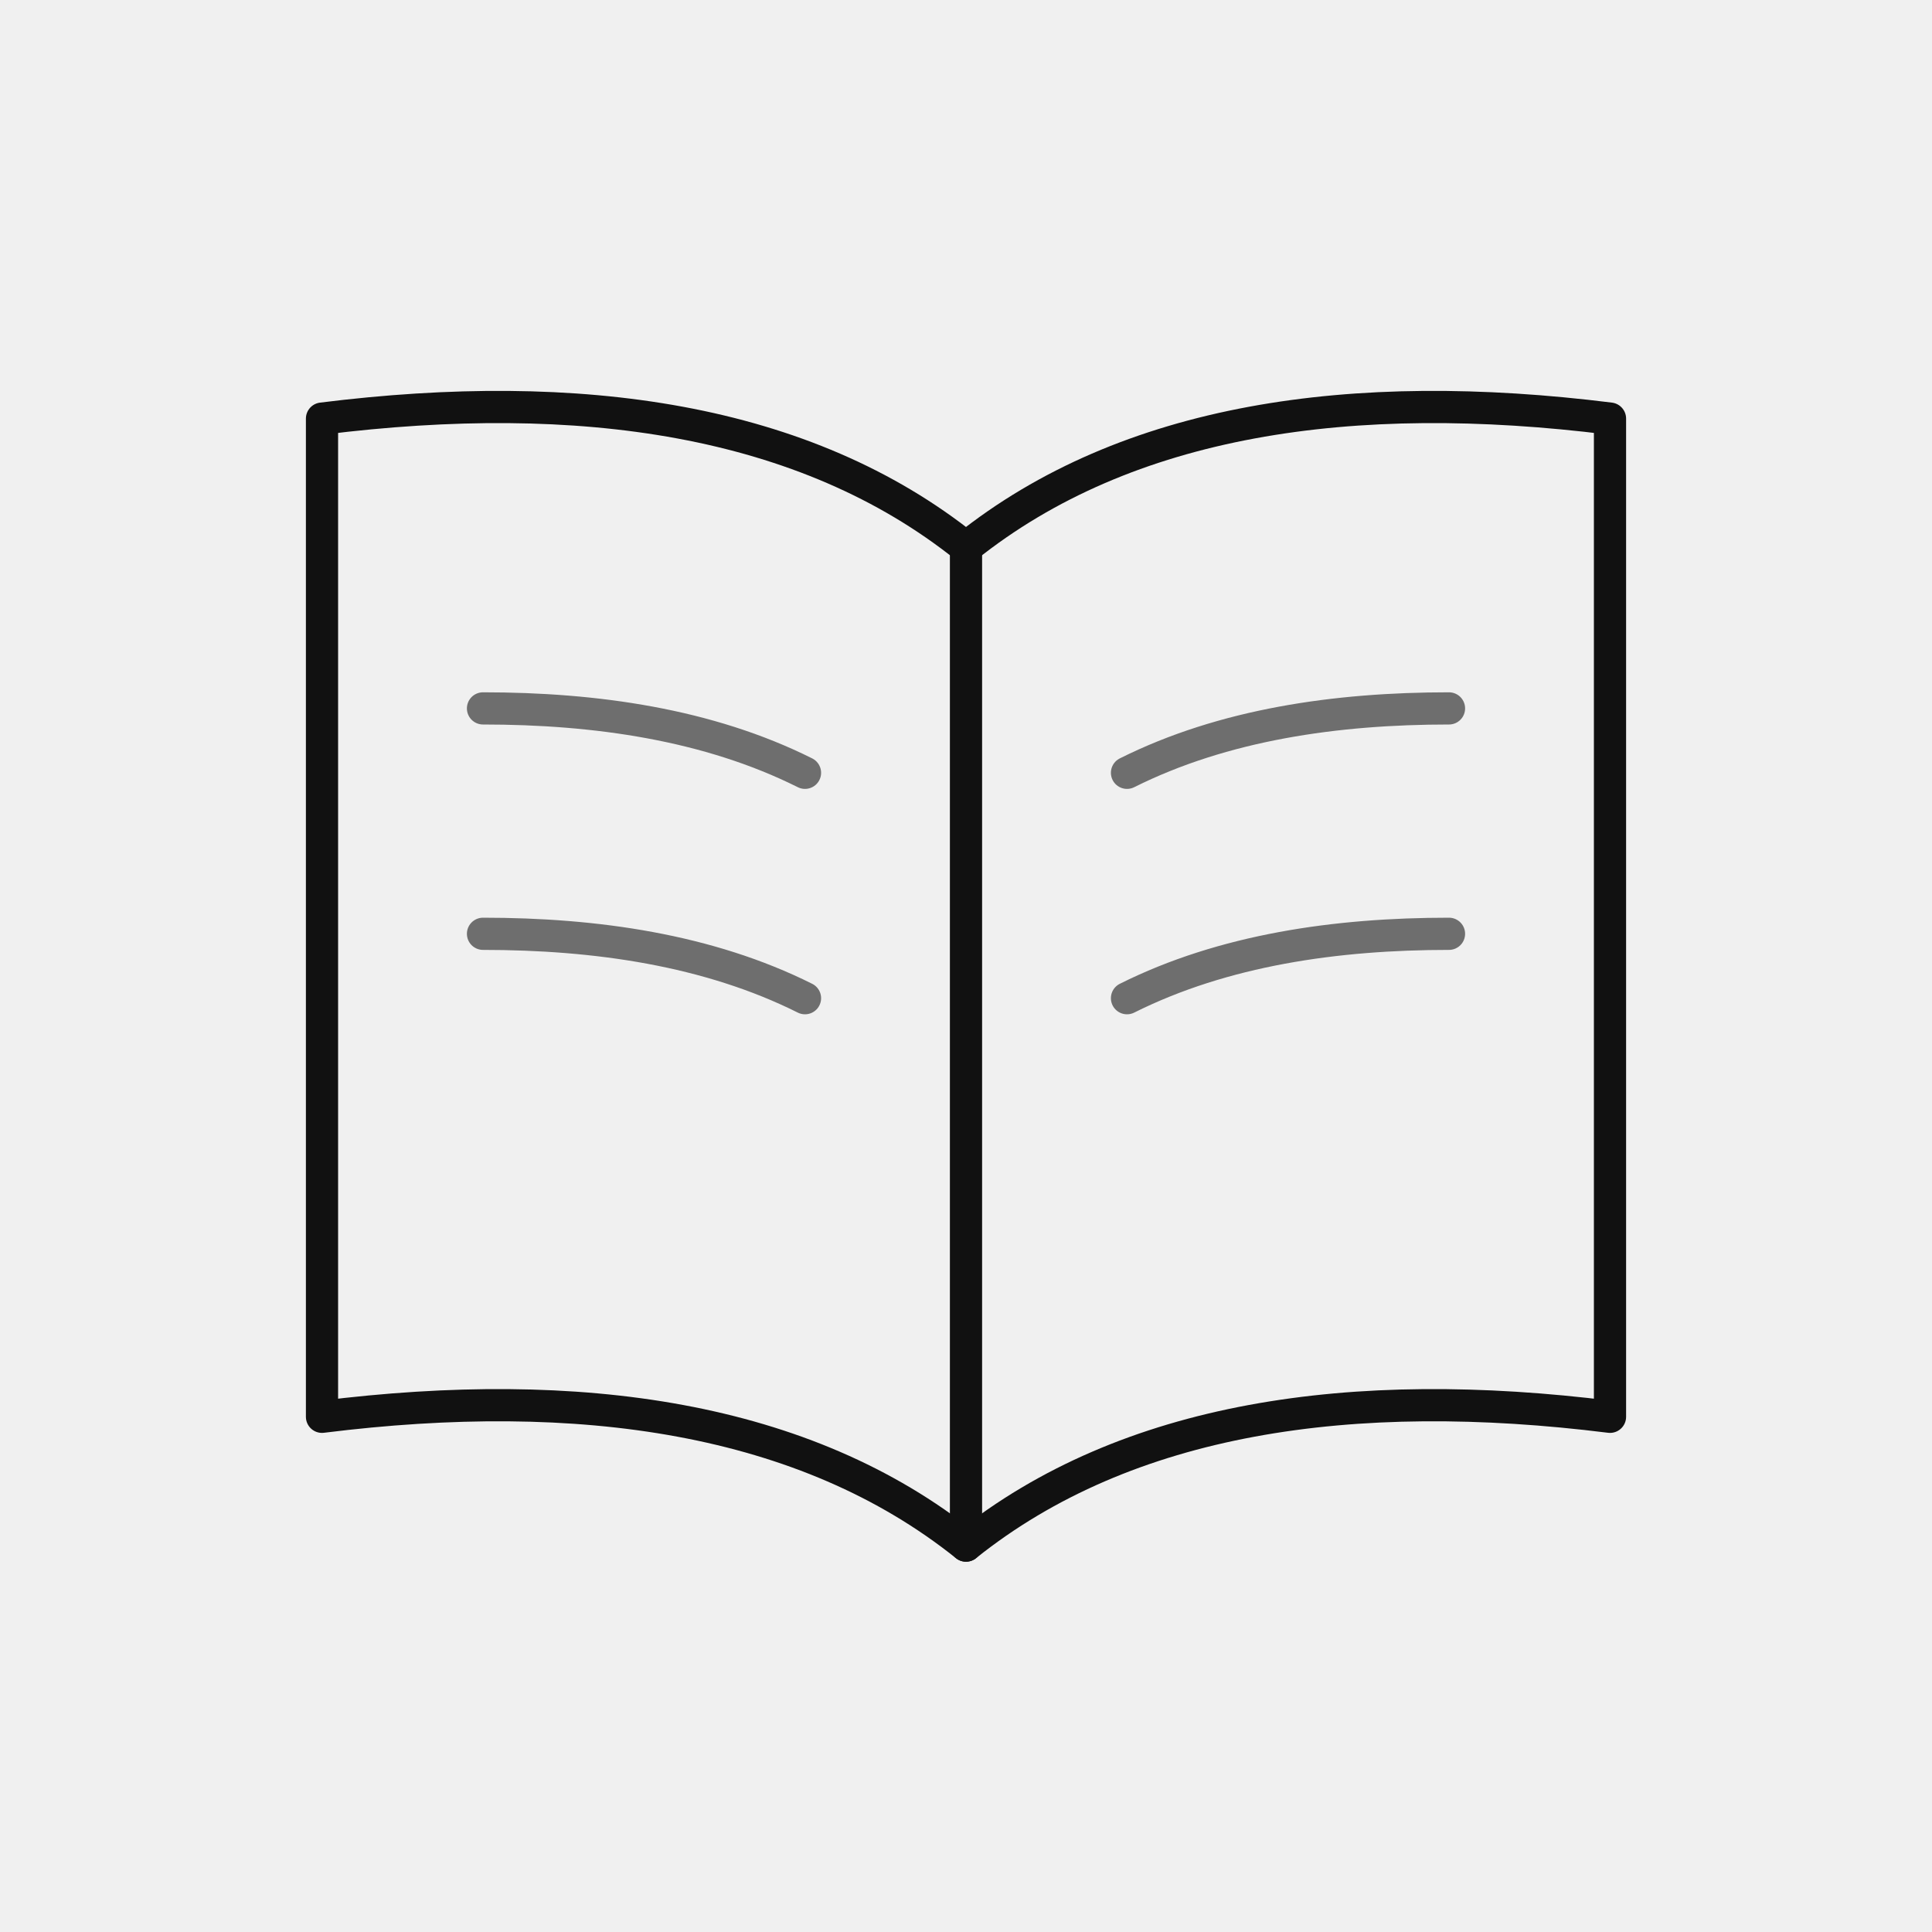
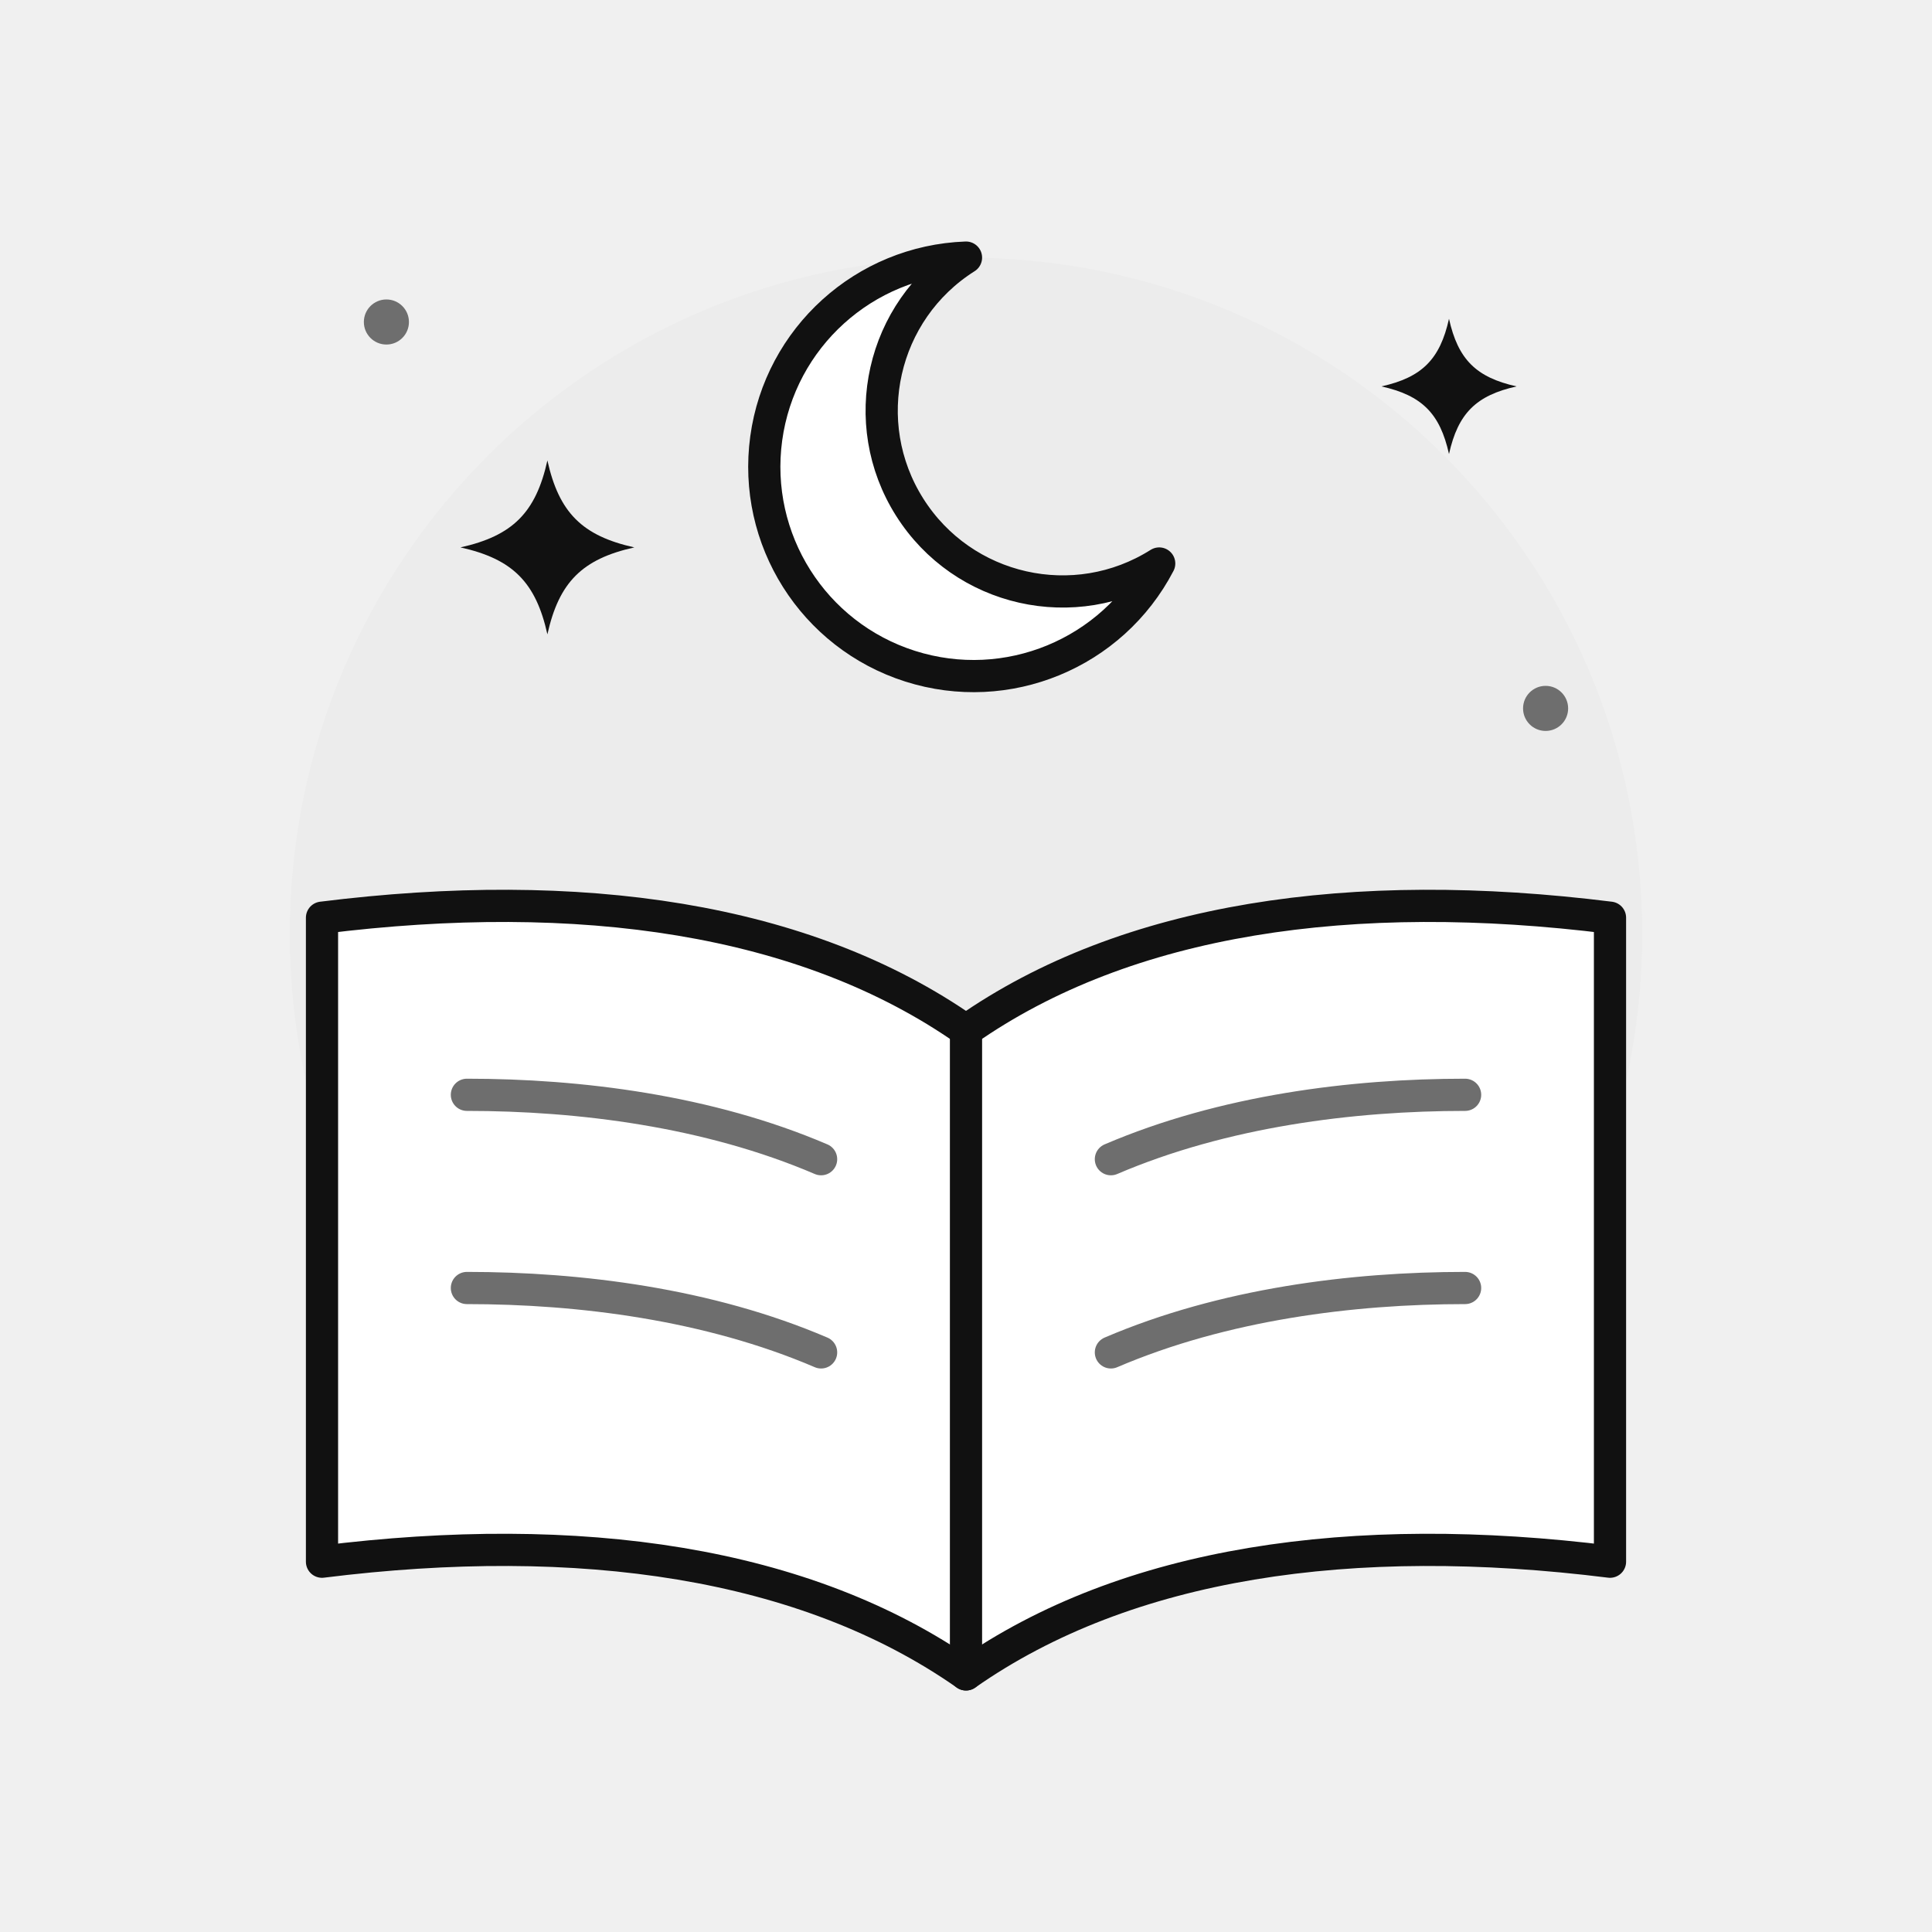
<svg xmlns="http://www.w3.org/2000/svg" viewBox="0 0 120 120" width="120" height="120" fill="none" stroke="#111111" stroke-width="2" stroke-linecap="round" stroke-linejoin="round">
-   <path d="M60 34c-10-8-24-10-40-8v62c16-2 30 0 40 8 10-8 24-10 40-8V26c-16-2-30 0-40 8z" />
-   <path d="M60 34v62" />
-   <path d="M30 44c7 0 14 1 20 4M30 58c7 0 14 1 20 4M70 48c6-3 13-4 20-4M70 62c6-3 13-4 20-4" stroke="#6e6e6e" />
+   <circle cx="60" cy="58" r="42" fill="#ececec" stroke="none" />
+   <path d="M60 64c-10-7-24-9-40-7v40c16-2 30 0 40 7 10-7 24-9 40-7V57c-16-2-30 0-40 7z" fill="#ffffff" />
+   <path d="M60 64v40" />
+   <path d="M29 68c7 0 15 1 22 4M29 80c7 0 15 1 22 4M69 72c7-3 15-4 22-4M69 84c7-3 15-4 22-4" stroke="#6e6e6e" />
+   <path d="M60 16a13 13 0 1 0 12 19a10.500 10.500 0 0 1-12-19z" fill="#ffffff" />
+   <path transform="translate(34 34) scale(0.9)" fill="#111111" stroke="none" d="M0-6c.8 3.600 2.400 5.200 6 6-3.600.8-5.200 2.400-6 6-.8-3.600-2.400-5.200-6-6 3.600-.8 5.200-2.400 6-6z" />
+   <path transform="translate(90 24) scale(0.7)" fill="#111111" stroke="none" d="M0-6c.8 3.600 2.400 5.200 6 6-3.600.8-5.200 2.400-6 6-.8-3.600-2.400-5.200-6-6 3.600-.8 5.200-2.400 6-6z" />
+   <circle cx="96" cy="44" r="1.4" fill="#6e6e6e" stroke="none" />
+   <circle cx="24" cy="20" r="1.4" fill="#6e6e6e" stroke="none" />
</svg>
